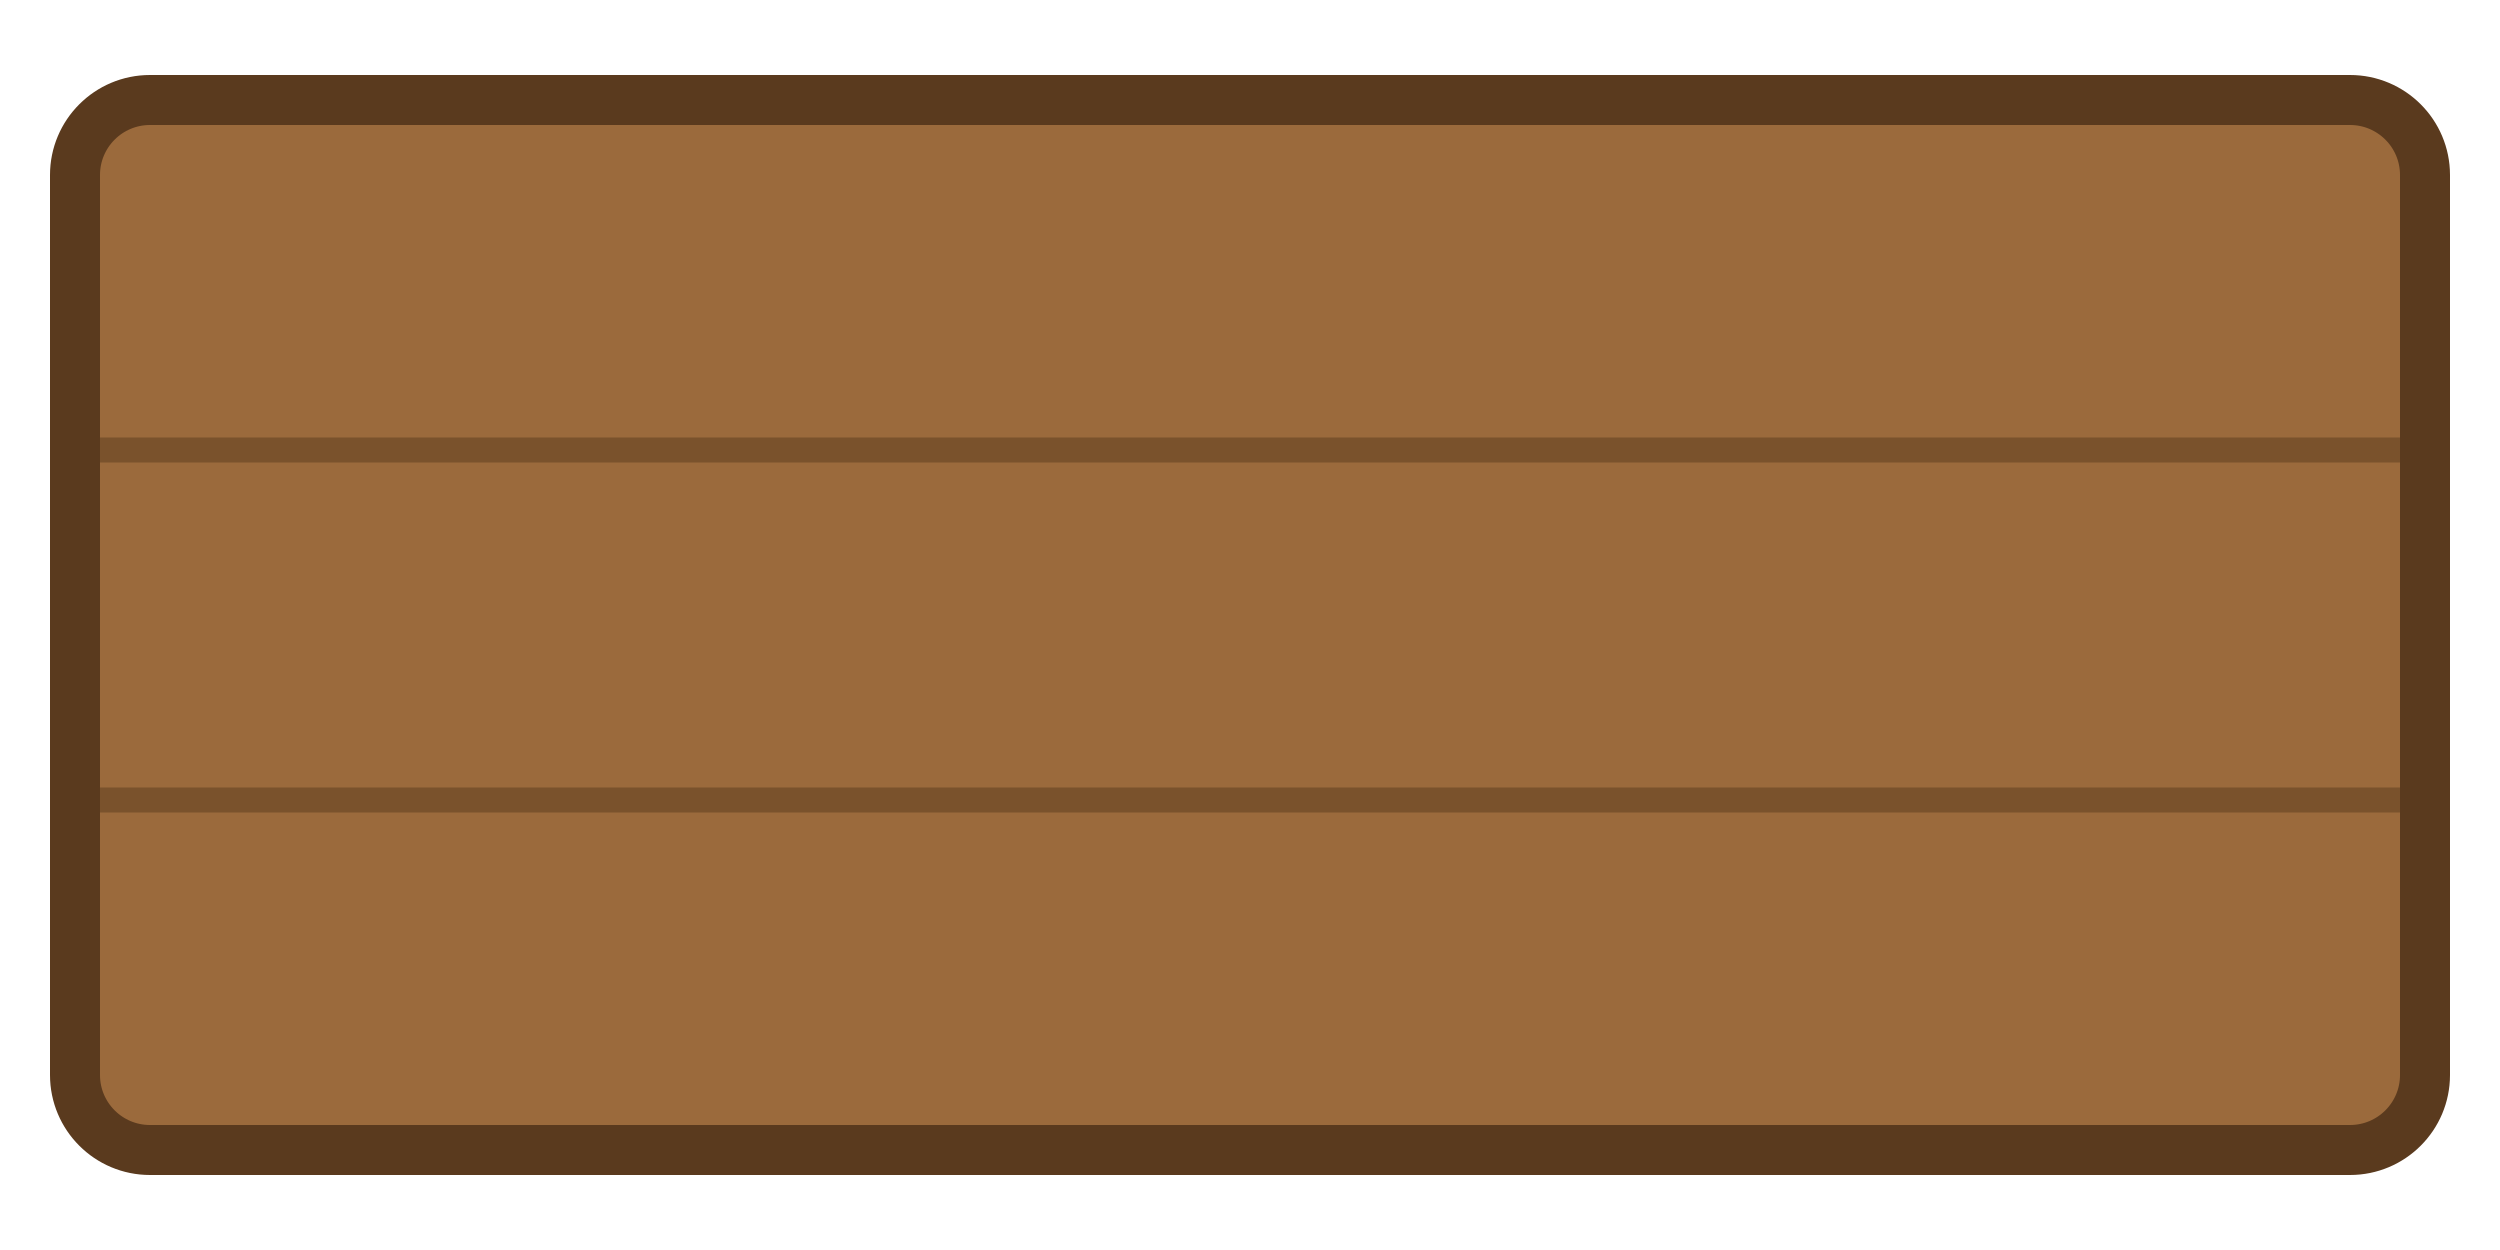
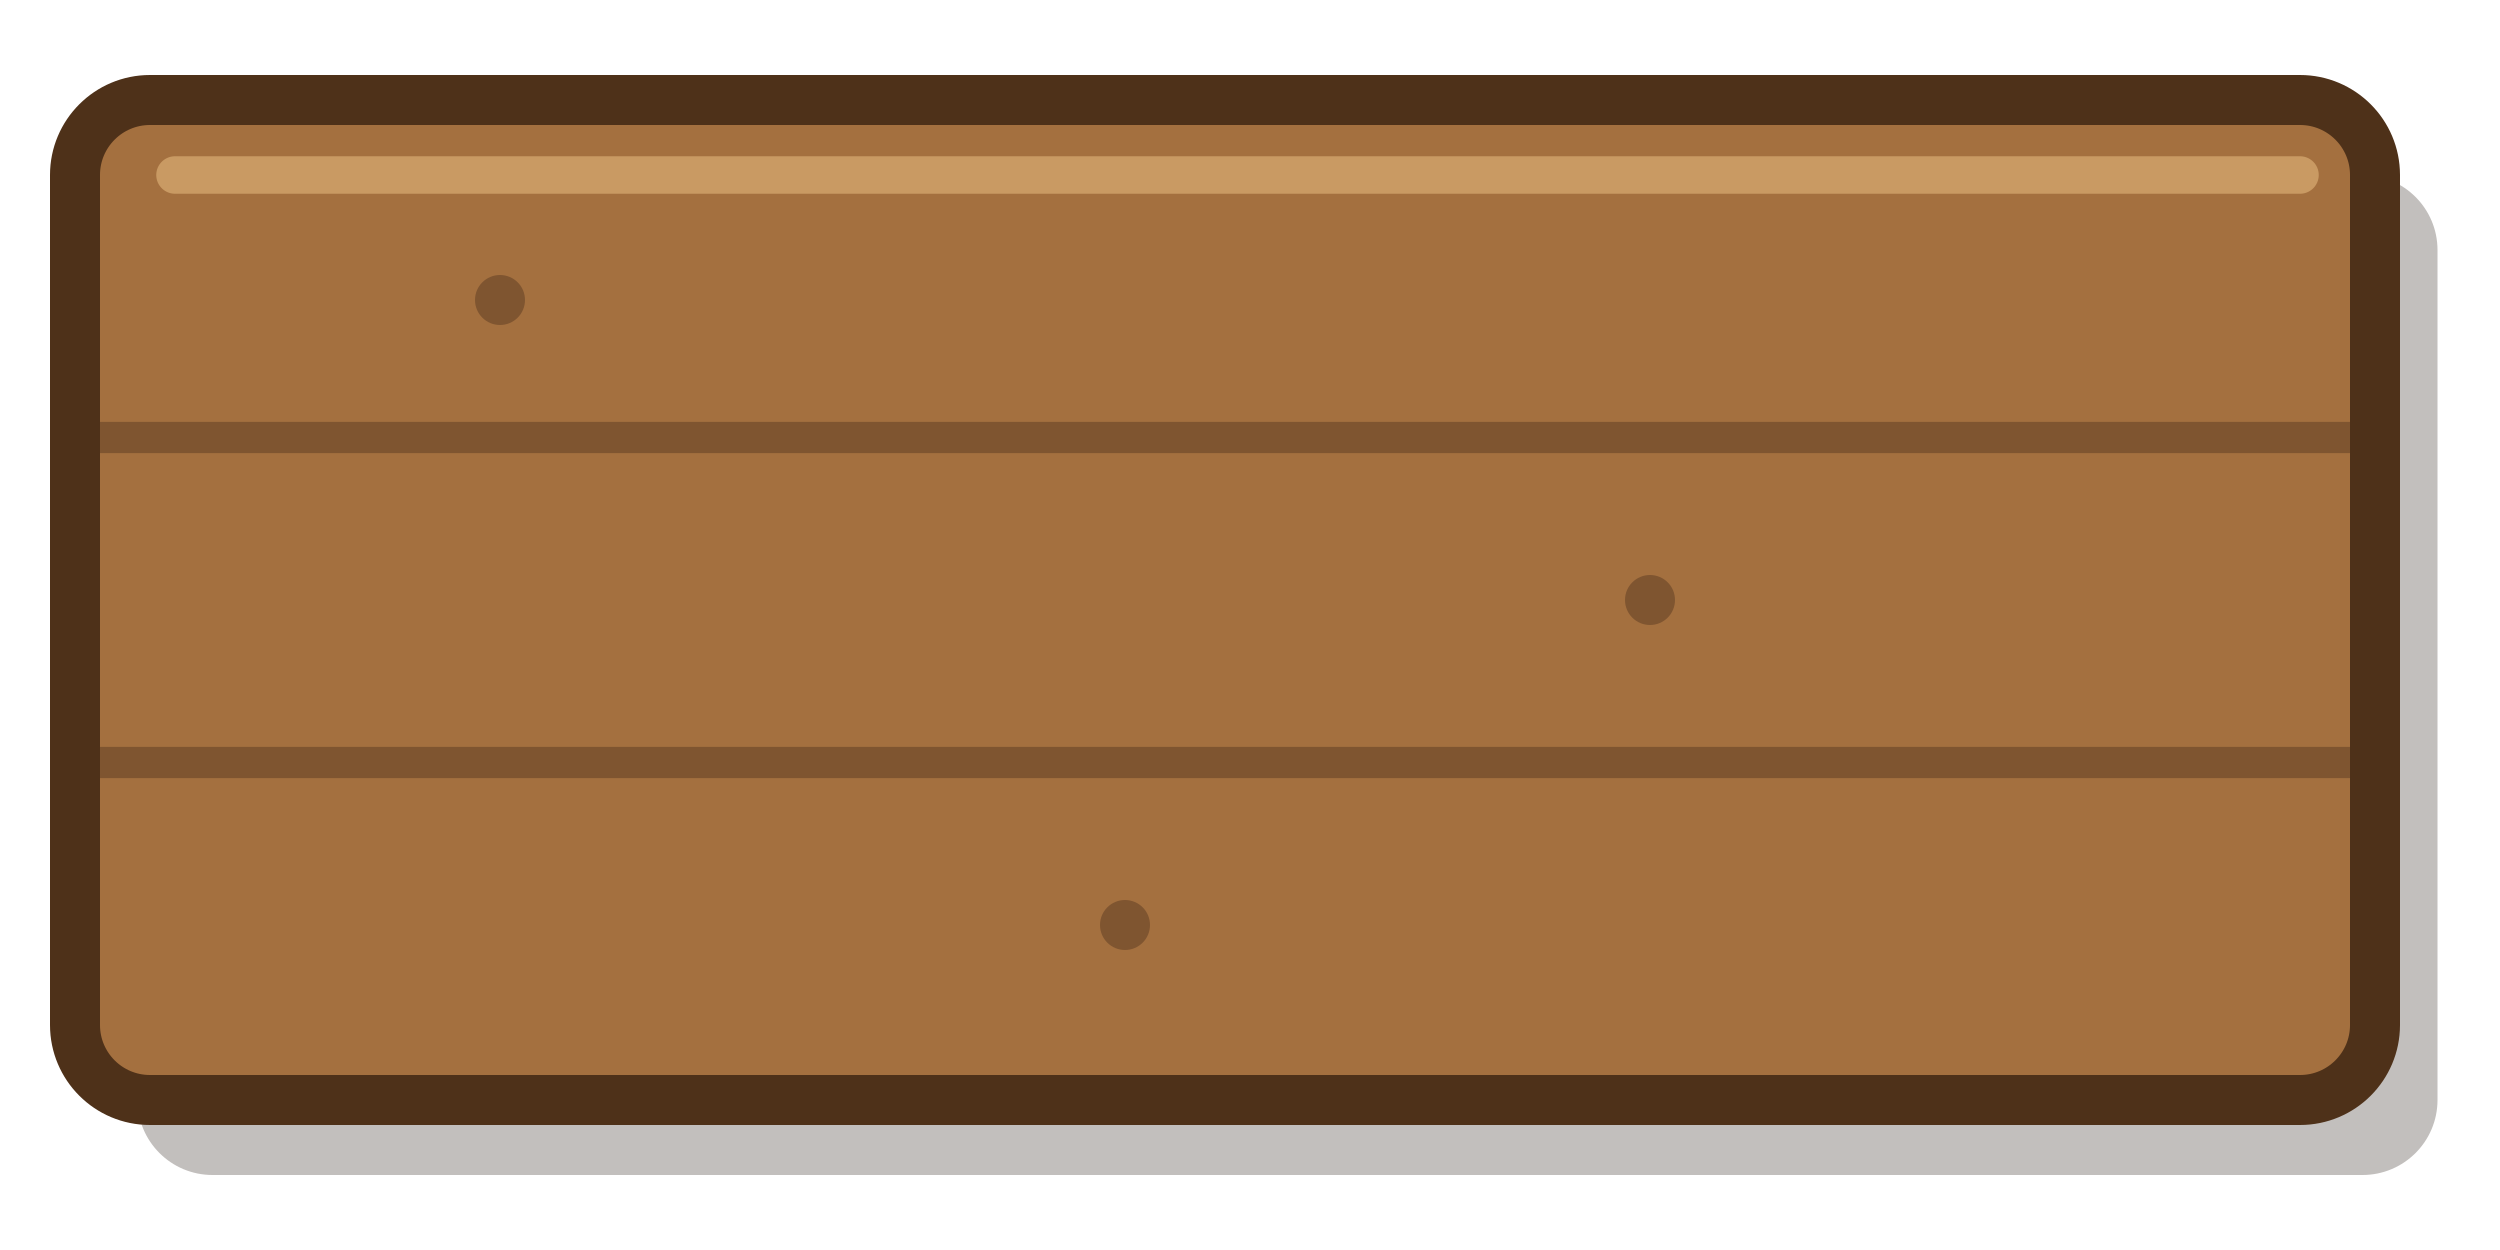
<svg xmlns="http://www.w3.org/2000/svg" viewBox="0 0 200 100" width="512" height="256">
-   <rect x="6" y="8" width="188" height="84" rx="6" fill="#9b6a3c" stroke="#5a3a1e" stroke-width="4" />
-   <path d="M8 36h184M8 64h184" stroke="#7a522c" stroke-width="2" />
+   <g transform="translate(5 6)" fill="#241811" opacity=".28" stroke="none">
+     <rect x="6" y="8" width="184" height="80" rx="6" />
+   </g>
+   <rect x="6" y="8" width="184" height="80" rx="6" fill="#a4703f" stroke="#4e3119" stroke-width="4" />
+   <path d="M8 35h180M8 61h180" stroke="#7f5530" stroke-width="2.5" />
+   <path d="M14 14h170" stroke="#c99a63" stroke-width="3" stroke-linecap="round" />
+   <g fill="#7f5530">
+     <circle cx="40" cy="24" r="2" />
+     <circle cx="132" cy="48" r="2" />
+     <circle cx="90" cy="74" r="2" />
+   </g>
</svg>
